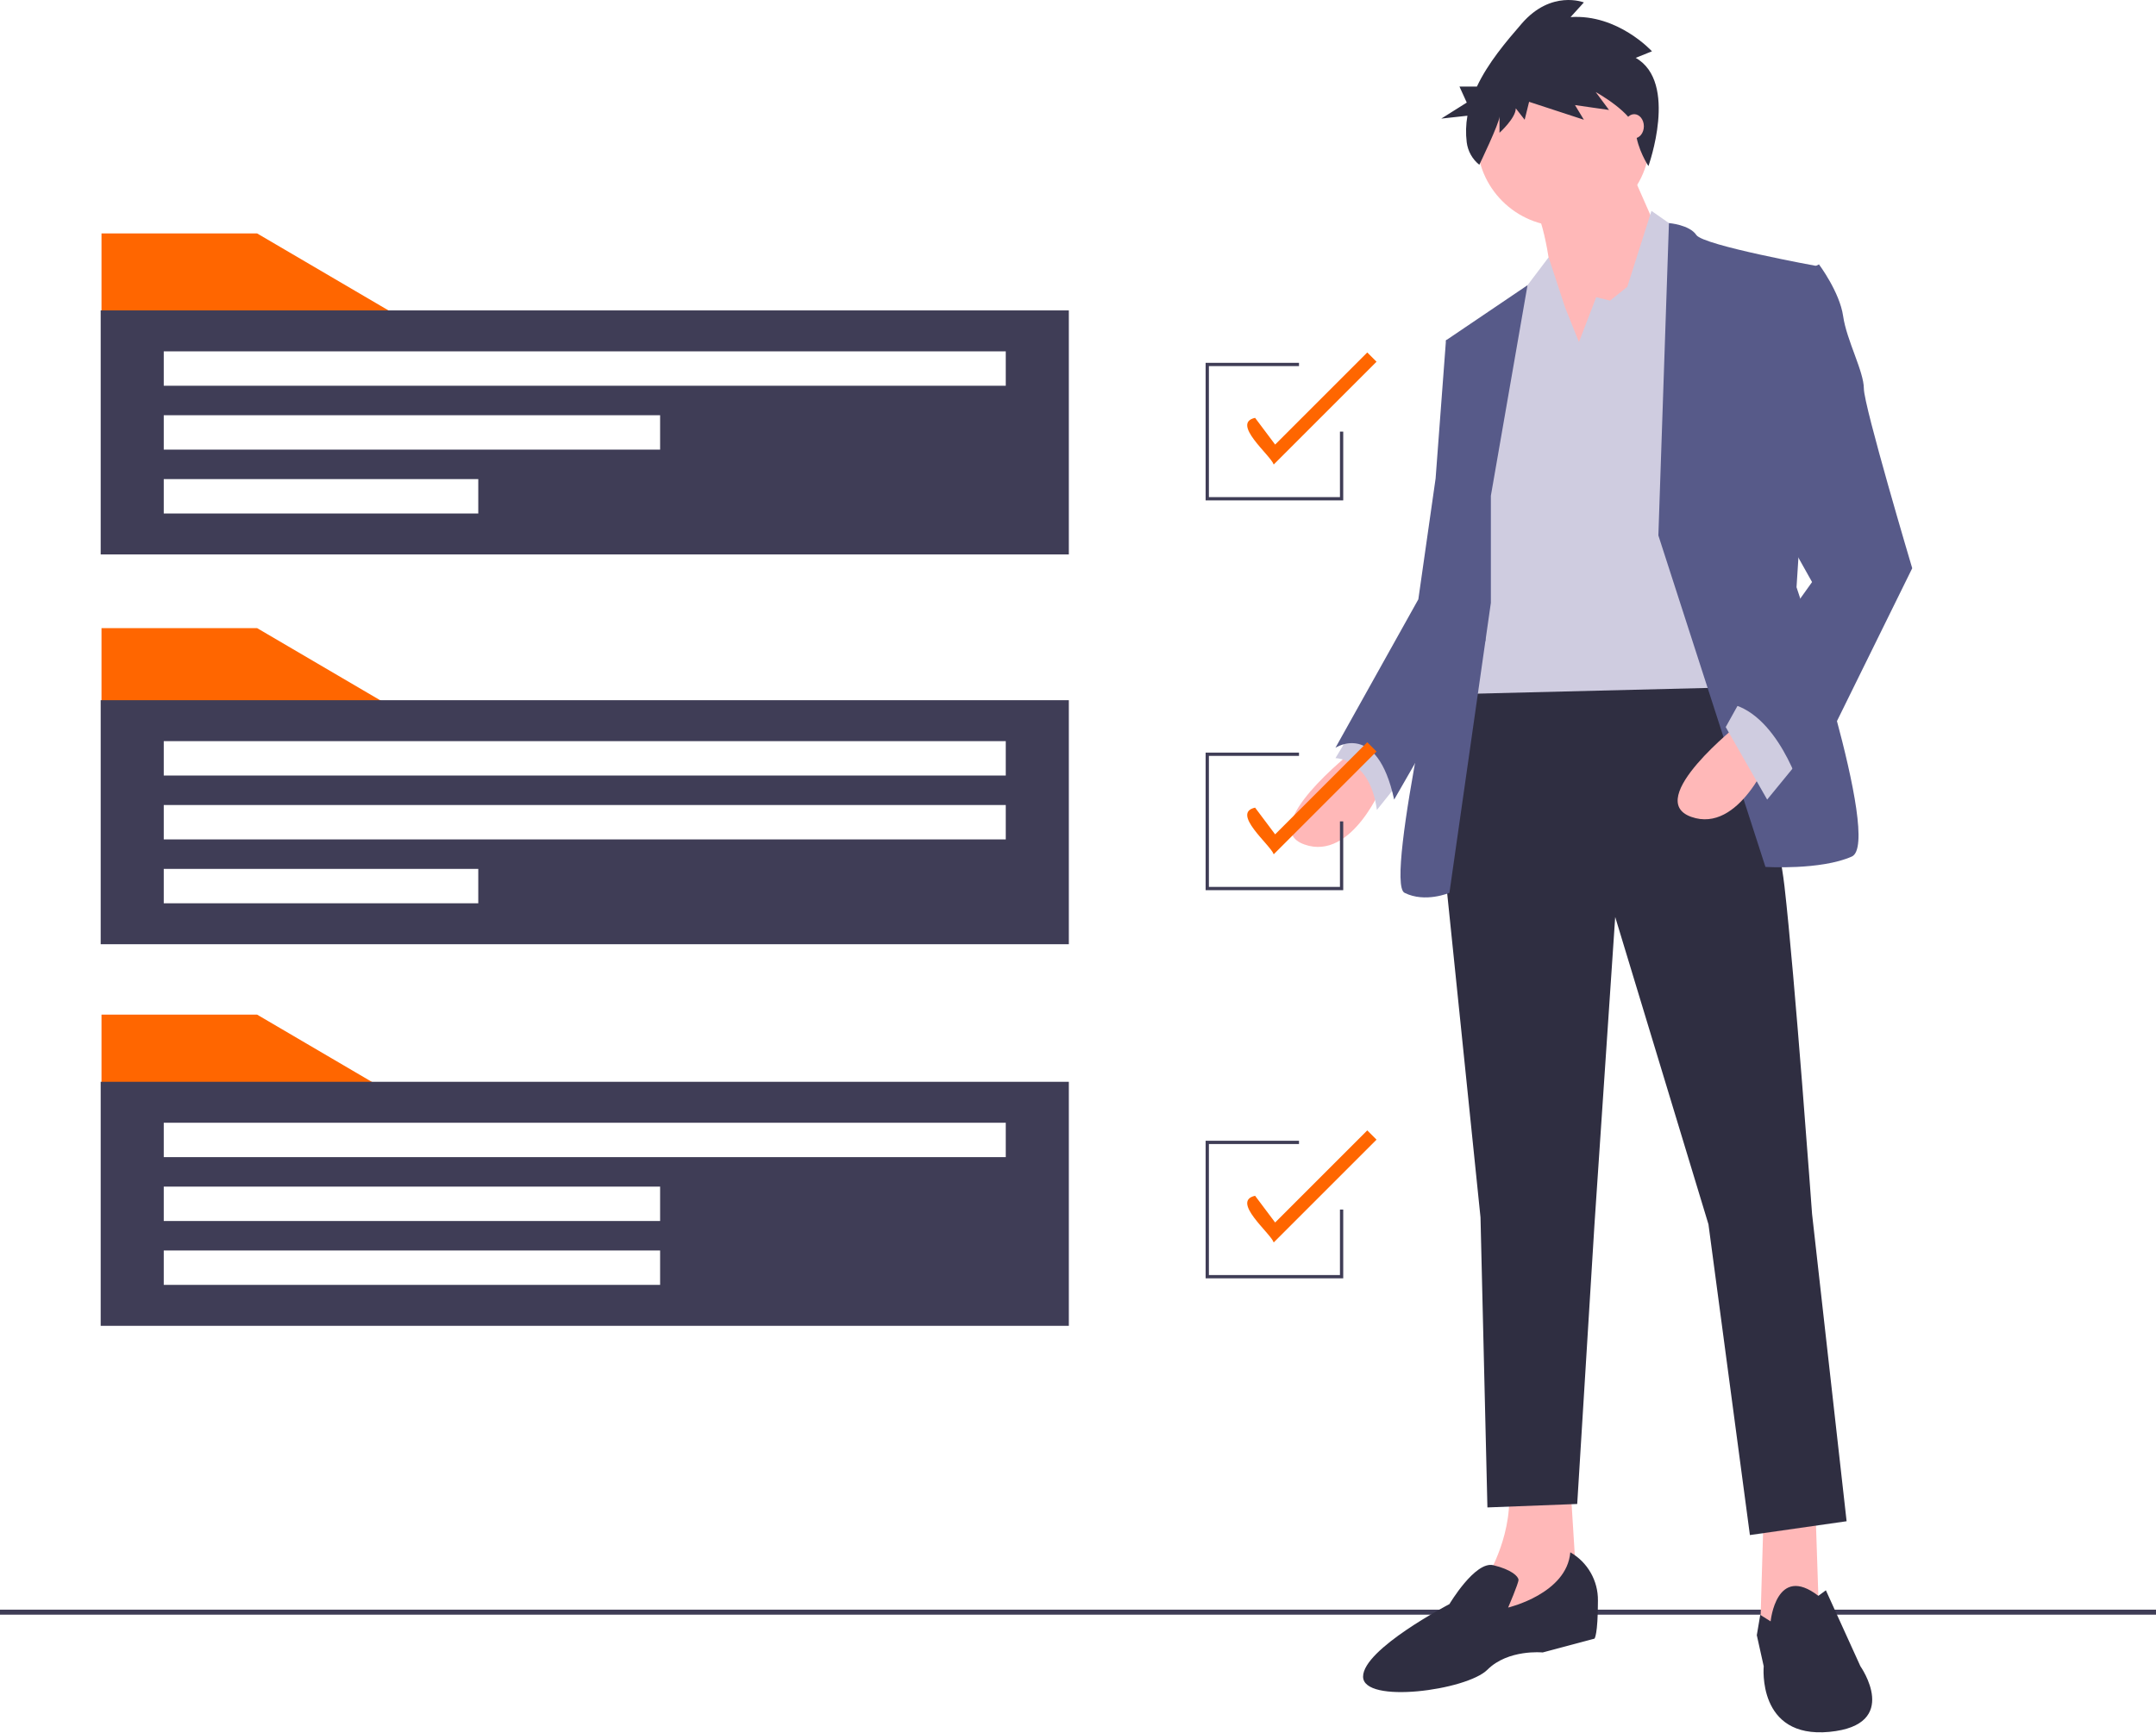
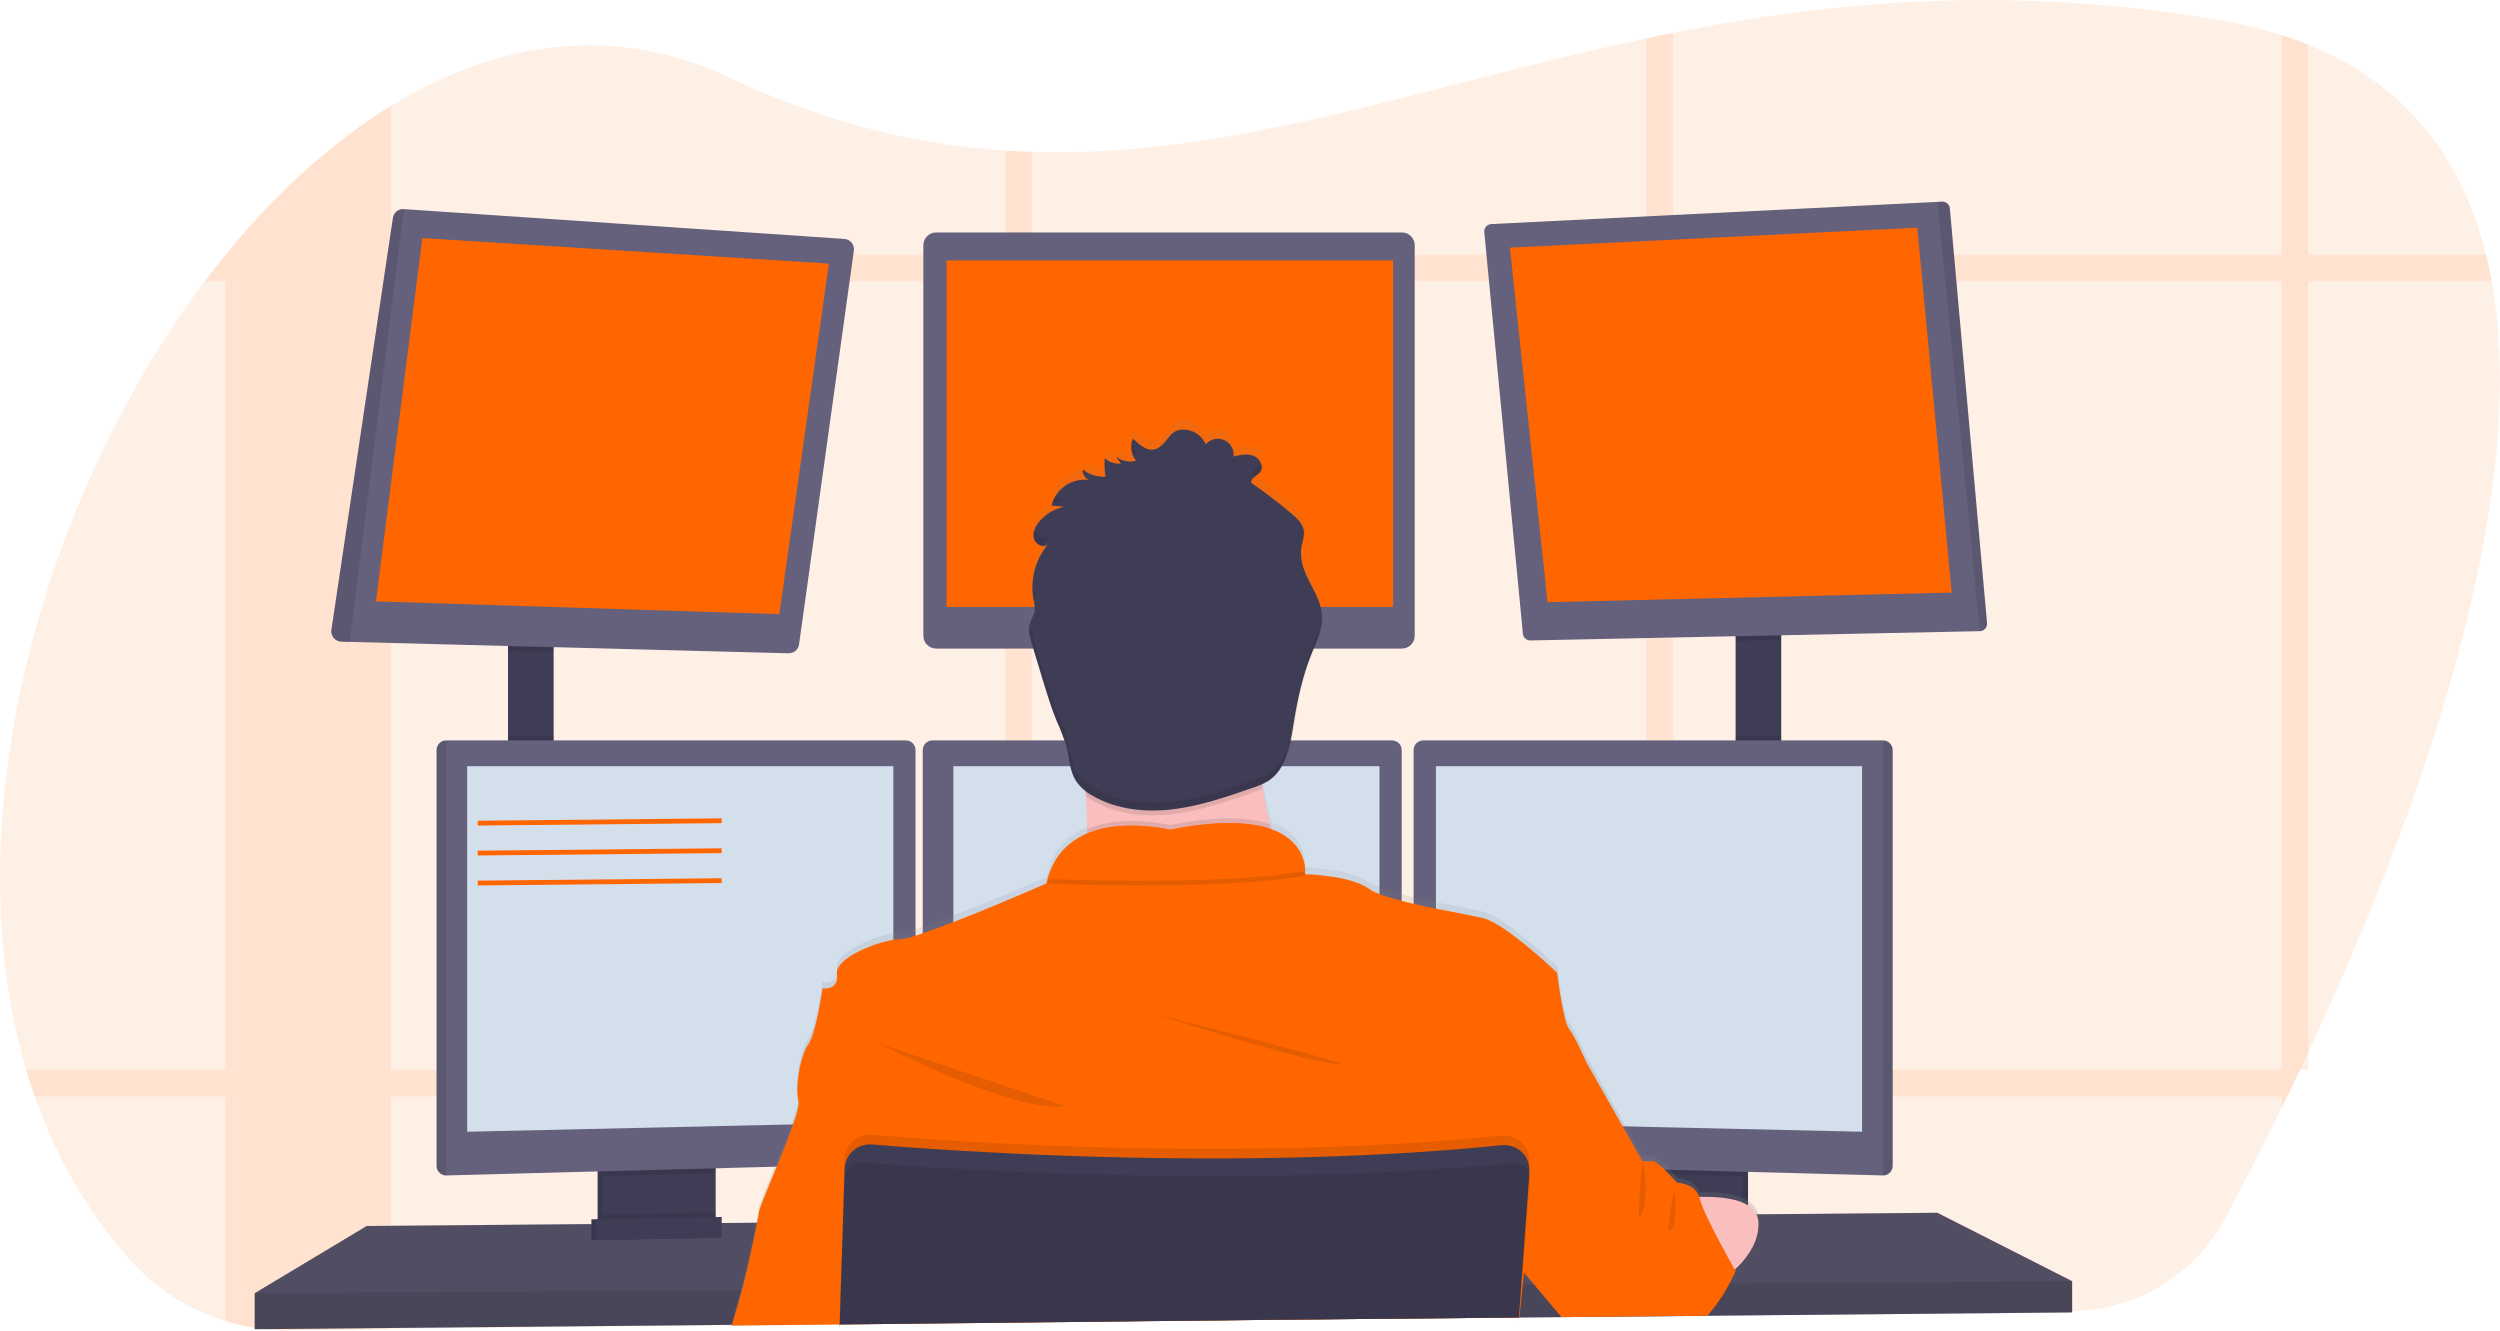
- <svg xmlns="http://www.w3.org/2000/svg" id="b3347a10-18dd-4c71-91c3-38a98340ba03" data-name="Layer 1" width="963.51" height="774.364" viewBox="0 0 963.51 774.364">
-   <rect y="719.526" width="963.51" height="2.241" fill="#3f3d56" />
-   <path d="M722.77,398.628s-43.217,33.956-21.609,41.674,35.5-27.783,35.5-27.783Z" transform="translate(-118.2452 -62.8178)" fill="#ffb8b8" />
-   <path d="M724.313,386.28l-9.261,15.435s15.435,0,18.522,23.152l12.348-15.435Z" transform="translate(-118.2452 -62.8178)" fill="#cfcce0" />
-   <polygon points="811.35 675.375 812.894 721.679 794.372 732.483 786.655 727.853 788.198 675.375 811.35 675.375" fill="#ffb8b8" />
-   <path d="M820.009,725.845l3.087,49.391-43.217,18.522,3.087-26.239s12.348-20.065,9.261-41.674Z" transform="translate(-118.2452 -62.8178)" fill="#ffb8b8" />
-   <path d="M886.378,353.868s24.696,64.826,29.326,104.956,12.348,146.63,12.348,146.63L943.487,742.823l-43.217,6.174L881.748,610.084,840.074,472.715l-9.261,137.369-7.717,125.021-40.13,1.543-3.087-129.652L762.9,441.846l9.261-78.717Z" transform="translate(-118.2452 -62.8178)" fill="#2f2e41" />
-   <path d="M909.53,787.584s2.532-25.923,21.331-11.418l3.365-2.473,15.435,33.956s18.522,26.239-13.891,29.326-29.326-29.326-29.326-29.326l-3.087-13.891,1.543-9.097Z" transform="translate(-118.2452 -62.8178)" fill="#2f2e41" />
-   <path d="M820.009,756.714a24.521,24.521,0,0,1,12.348,21.609c0,15.435-1.543,16.978-1.543,16.978L807.661,801.475s-15.435-1.543-24.696,7.717-55.565,15.435-55.565,3.087,38.587-32.413,38.587-32.413,11.459-19.352,19.621-17.393,11.249,5.046,11.249,6.589-4.63,12.348-4.63,12.348S818.465,775.236,820.009,756.714Z" transform="translate(-118.2452 -62.8178)" fill="#2f2e41" />
-   <circle cx="698.677" cy="62.616" r="38.587" fill="#ffb8b8" />
-   <path d="M845.476,135.466l16.978,38.587-46.304,66.369s-3.087-72.543-12.348-84.891S845.476,135.466,845.476,135.466Z" transform="translate(-118.2452 -62.8178)" fill="#ffb8b8" />
-   <polygon points="705.622 152.909 713.34 132.844 719.513 134.387 727.231 128.213 738.035 94.257 753.47 105.061 773.535 307.256 648.514 310.343 665.492 169.887 680.927 129.757 692.068 115.028 699.448 137.474 705.622 152.909" fill="#cfcce0" />
-   <path d="M859.367,302.161l4.723-139.62s9.168.707,12.255,5.337,54.022,13.891,54.022,13.891l-9.261,143.543s38.587,114.217,24.696,120.391-38.587,4.63-38.587,4.63Z" transform="translate(-118.2452 -62.8178)" fill="#575a89" />
-   <path d="M784.509,284.411l16.374-94.098-36.439,24.642,9.261,67.913-7.717,46.304S736.661,457.28,745.922,461.911s20.065,0,20.065,0l18.522-129.652Z" transform="translate(-118.2452 -62.8178)" fill="#575a89" />
-   <path d="M775.248,211.868l-10.804,3.087-4.63,61.739-7.717,54.022L715.053,397.085s18.522-12.348,26.239,23.152l40.796-71.026Z" transform="translate(-118.2452 -62.8178)" fill="#575a89" />
-   <path d="M895.639,386.28s-43.217,33.956-21.609,41.674,35.5-27.783,35.5-27.783Z" transform="translate(-118.2452 -62.8178)" fill="#ffb8b8" />
-   <polygon points="803.633 340.441 789.742 357.419 771.22 325.006 778.937 311.115 803.633 340.441" fill="#cfcce0" />
-   <path d="M918.791,187.172l12.348-6.174s9.261,12.348,10.804,23.152,9.261,24.696,9.261,32.413,21.609,80.261,21.609,80.261L923.422,417.15s-10.804-37.043-33.956-40.13L928.052,322.998,906.443,284.411Z" transform="translate(-118.2452 -62.8178)" fill="#575a89" />
-   <path d="M849.225,88.668l7.276-2.913S841.287,69.005,820.119,70.462l5.954-6.554s-14.553-5.826-27.783,9.467c-6.955,8.039-15.001,17.489-20.018,28.135h-7.793l3.252,7.161L762.349,115.832l11.684-1.286a40.018,40.018,0,0,0-.317,11.878,15.369,15.369,0,0,0,5.628,10.054h0s9.024-18.679,9.024-21.592v7.283s7.276-6.554,7.276-10.924l3.969,5.098,1.984-8.011,24.475,8.011-3.969-6.554,15.214,2.185-5.954-8.011s17.199,9.467,17.86,17.478c.661,8.011,5.696,15.602,5.696,15.602S868.408,99.592,849.225,88.668Z" transform="translate(-118.2452 -62.8178)" fill="#2f2e41" />
-   <ellipse cx="730.318" cy="56.442" rx="4.322" ry="5.402" fill="#ffb8b8" />
-   <polygon points="178.601 318.118 45.361 318.118 45.361 280.782 114.91 280.782 178.601 318.118" fill="#ff6600" />
-   <path d="M163.24,375.811V484.893H595.905V375.811ZM331.987,466.591H191.426V451.217H331.987ZM567.72,438.039h-376.294V422.665h376.294Zm0-28.551h-376.294V394.114h376.294Z" transform="translate(-118.2452 -62.8178)" fill="#3f3d56" />
-   <polygon points="178.601 141.685 45.361 141.685 45.361 104.348 114.91 104.348 178.601 141.685" fill="#ff6600" />
-   <path d="M163.24,201.574V310.655H595.905V201.574ZM331.987,292.353H191.426V276.979H331.987Zm81.262-28.551H191.426V248.428H413.249Zm154.471-28.551h-376.294V219.876h376.294Z" transform="translate(-118.2452 -62.8178)" fill="#3f3d56" />
-   <polygon points="178.601 490.891 45.361 490.891 45.361 453.555 114.91 453.555 178.601 490.891" fill="#ff6600" />
-   <path d="M163.24,546.388V655.47H595.905V546.388Zm250.009,90.779H191.426V621.793H413.249Zm0-28.551H191.426V593.242H413.249Zm154.471-28.551h-376.294V564.69h376.294Z" transform="translate(-118.2452 -62.8178)" fill="#3f3d56" />
-   <polygon points="600.285 223.679 538.789 223.679 538.789 162.183 580.519 162.183 580.519 163.647 540.254 163.647 540.254 222.215 598.821 222.215 598.821 192.931 600.285 192.931 600.285 223.679" fill="#3f3d56" />
-   <path d="M687.466,270.456c-1.421-4.196-19.242-18.46-8.322-20.857l8.955,11.941,41.172-41.171,4.141,4.141Z" transform="translate(-118.2452 -62.8178)" fill="#ff6600" />
-   <polygon points="600.285 397.916 538.789 397.916 538.789 336.42 580.519 336.42 580.519 337.885 540.254 337.885 540.254 396.452 598.821 396.452 598.821 367.168 600.285 367.168 600.285 397.916" fill="#3f3d56" />
-   <path d="M687.466,444.694c-1.421-4.196-19.242-18.46-8.322-20.857l8.955,11.941,41.172-41.171,4.141,4.141Z" transform="translate(-118.2452 -62.8178)" fill="#ff6600" />
-   <polygon points="600.285 571.421 538.789 571.421 538.789 509.926 580.519 509.926 580.519 511.39 540.254 511.39 540.254 569.957 598.821 569.957 598.821 540.673 600.285 540.673 600.285 571.421" fill="#3f3d56" />
-   <path d="M687.466,618.199c-1.421-4.196-19.242-18.46-8.322-20.857l8.955,11.941,41.172-41.171,4.141,4.141Z" transform="translate(-118.2452 -62.8178)" fill="#ff6600" />
+ <svg xmlns="http://www.w3.org/2000/svg" id="59725d3d-bdd8-4af0-9b66-49b8d09410bc" data-name="Layer 1" width="1041.32" height="554.17" viewBox="0 0 1041.32 554.17">
+   <defs>
+     <linearGradient id="dff037aa-d578-4bab-81e7-399360663117" x1="597.75" y1="725.44" x2="597.75" y2="347.69" gradientUnits="userSpaceOnUse">
+       <stop offset="0" stop-color="gray" stop-opacity="0.25" />
+       <stop offset="0.54" stop-color="gray" stop-opacity="0.12" />
+       <stop offset="1" stop-color="gray" stop-opacity="0.1" />
+     </linearGradient>
+   </defs>
+   <path d="M1040.82,611.12q-1.74,3.75-3.47,7.4-2.7,5.67-5.33,11.12c-.78,1.61-1.56,3.19-2.32,4.77-8.6,17.57-16.63,33.11-23.45,45.89A73.21,73.21,0,0,1,942.44,719l-151.65,1.65h-1.6l-13,.14-11.12.12-34.1.37-1.38,0-17.36.19h-.53l-107,1.16-95.51,1-11.11.12-69,.75H429l-44.75.48h-.48l-141.5,1.53-42.33.46a88.07,88.07,0,0,1-26.67-3.82,86.39,86.39,0,0,1-39.09-24.75C116,678.37,102.75,655,93.85,629.64q-1.93-5.49-3.6-11.12C59.44,514.37,97,380,164.6,290.08q4.25-5.64,8.64-11l.07-.08c20.79-25.52,44.1-46.84,68.93-62,44-26.91,92.75-34.49,140.7-11.9,40.57,19.12,78.45,28.11,115.17,30.55,3.71.24,7.42.42,11.11.53,84.23,2.65,163.17-27.7,255.87-47.29,3.69-.78,7.39-1.55,11.12-2.28,66.13-13.16,139.49-20.1,226.73-5.51a189.09,189.09,0,0,1,26.76,6.4q5.77,1.86,11.12,4c41.64,16.94,64.35,48.24,74,87.46q1.37,5.46,2.37,11.11C1134.3,384.41,1084.19,518.23,1040.82,611.12Z" transform="translate(-79.34 -172.91)" fill="#ff6600" opacity="0.1" />
+   <g opacity="0.1">
+     <path d="M242.24,217V726.62l-42.33.46a88.07,88.07,0,0,1-26.67-3.82V279h.07C194.1,253.45,217.41,232.13,242.24,217Z" transform="translate(-79.34 -172.91)" fill="#ff6600" />
+     <path d="M1117.24,290.08H164.6q4.25-5.64,8.64-11V279h941.63Q1116.24,284.43,1117.24,290.08Z" transform="translate(-79.34 -172.91)" fill="#ff6600" />
+     <path d="M1040.82,191.51v427h-3.47q-2.7,5.67-5.33,11.12c-.78,1.61-1.56,3.19-2.32,4.77V187.47Q1035.47,189.33,1040.82,191.51Z" transform="translate(-79.34 -172.91)" fill="#ff6600" />
+     <path d="M776.21,186.58V720.83l-11.12.12V188.86C768.78,188.08,772.48,187.31,776.21,186.58Z" transform="translate(-79.34 -172.91)" fill="#ff6600" />
+     <path d="M509.22,236.15V723.73l-11.11.12V235.62C501.82,235.86,505.53,236,509.22,236.15Z" transform="translate(-79.34 -172.91)" fill="#ff6600" />
+     <path d="M1037.35,618.52q-2.7,5.67-5.33,11.12H93.85q-1.93-5.49-3.6-11.12Z" transform="translate(-79.34 -172.91)" fill="#ff6600" />
+   </g>
+   <rect x="211.6" y="265.83" width="19" height="57.66" fill="#3f3d56" />
+   <rect x="722.93" y="262.83" width="19" height="61" fill="#3f3d56" />
+   <polygon points="863.1 533.65 863.1 546.65 711.18 548.05 709.56 548.08 651.82 548.61 650.44 548.63 632.89 548.78 632.37 548.78 525.39 549.77 349.78 551.4 349.63 551.4 304.98 551.82 304.5 551.83 106.1 553.65 106.1 538.65 152.75 510.65 246.35 509.87 248.35 509.86 249.01 509.85 251.01 509.82 295.95 509.45 297.96 509.44 298.6 509.43 300.6 509.42 315.01 509.3 315.39 509.29 350.94 508.99 351.23 508.99 628.63 506.65 635.42 506.6 636.1 506.6 641.28 506.55 678.93 506.24 680.93 506.21 682.78 506.19 683.74 506.19 695.45 506.1 697.77 506.07 700.88 506.05 710.63 505.96 726.1 505.83 728.1 505.81 731.58 505.79 732.23 505.79 806.94 505.15 863.1 533.65" fill="#65617d" />
+   <polygon points="863.1 533.65 863.1 546.65 711.18 548.05 709.56 548.08 651.82 548.61 650.44 548.63 632.89 548.78 632.37 548.78 525.39 549.77 349.78 551.4 349.63 551.4 304.98 551.82 304.5 551.83 106.1 553.65 106.1 538.65 152.75 510.65 246.35 509.87 248.35 509.86 249.01 509.85 251.01 509.82 295.95 509.45 297.96 509.44 298.6 509.43 300.6 509.42 315.01 509.3 315.39 509.29 350.94 508.99 351.23 508.99 628.63 506.65 635.42 506.6 636.1 506.6 641.28 506.55 678.93 506.24 680.93 506.21 682.78 506.19 683.74 506.19 695.45 506.1 697.77 506.07 700.88 506.05 710.63 505.96 726.1 505.83 728.1 505.81 731.58 505.79 732.23 505.79 806.94 505.15 863.1 533.65" opacity="0.2" />
+   <path d="M375.44,656.57v24.49a6.13,6.13,0,0,1-3.5,5.54,6,6,0,0,1-2.5.6l-34.9.74a6,6,0,0,1-2.7-.57,6.12,6.12,0,0,1-3.57-5.57V656.57Z" transform="translate(-79.34 -172.91)" fill="#3f3d56" />
+   <path d="M375.44,656.57v24.49a6.13,6.13,0,0,1-3.5,5.54,6,6,0,0,1-2.5.6l-34.9.74a6,6,0,0,1-2.7-.57,6.12,6.12,0,0,1-3.57-5.57V656.57Z" transform="translate(-79.34 -172.91)" opacity="0.1" />
+   <path d="M377.44,656.57v24.49a6.13,6.13,0,0,1-3.5,5.54,6,6,0,0,1-2.5.6l-34.9.74a6,6,0,0,1-2.7-.57,6.12,6.12,0,0,1-3.57-5.57V656.57Z" transform="translate(-79.34 -172.91)" fill="#3f3d56" />
+   <rect x="680.93" y="483.66" width="47.17" height="31.5" fill="#3f3d56" />
+   <rect x="680.93" y="483.66" width="47.17" height="31.5" opacity="0.1" />
+   <rect x="678.93" y="483.66" width="47.17" height="31.5" fill="#3f3d56" />
+   <polygon points="230.6 265.82 230.6 271.55 211.6 271.06 211.6 265.82 230.6 265.82" opacity="0.1" />
+   <path d="M435,277.31l-22.83,164a4.3,4.3,0,0,1-4.37,3.71L225,440.28l-3.47-.09a4.3,4.3,0,0,1-4.16-4.87L243,263.64a4.3,4.3,0,0,1,4.54-3.63L431,272.43A4.29,4.29,0,0,1,435,277.31Z" transform="translate(-79.34 -172.91)" fill="#65617d" />
+   <polygon points="175.93 99.16 156.6 250.49 324.6 255.82 345.26 109.82 175.93 99.16" fill="#ff6600" />
+   <rect x="384.6" y="96.82" width="204.67" height="173.33" rx="5.33" ry="5.33" fill="#65617d" />
+   <rect x="394.26" y="108.49" width="186" height="144.33" fill="#ff6600" />
+   <polygon points="741.93 262.82 741.93 266.61 722.93 267 722.93 262.82 741.93 262.82" opacity="0.1" />
+   <path d="M907,432.53a3.08,3.08,0,0,1-3,3.28L716.8,439.68a3.08,3.08,0,0,1-3.13-2.79L697.58,269.61a3.08,3.08,0,0,1,2.92-3.37L886.28,257l2-.1a3.07,3.07,0,0,1,3.22,2.8Z" transform="translate(-79.34 -172.91)" fill="#65617d" />
+   <polygon points="628.93 103.16 798.6 94.82 812.93 246.82 644.6 250.82 628.93 103.16" fill="#ff6600" />
+   <path d="M907,432.53a3.08,3.08,0,0,1-3,3.28L886.28,257l2-.1a3.07,3.07,0,0,1,3.22,2.8Z" transform="translate(-79.34 -172.91)" opacity="0.1" />
+   <path d="M247.57,260,225,440.28l-3.47-.09a4.3,4.3,0,0,1-4.16-4.87L243,263.64A4.3,4.3,0,0,1,247.57,260Z" transform="translate(-79.34 -172.91)" opacity="0.1" />
+   <rect x="211.6" y="306.41" width="19" height="17.08" opacity="0.1" />
+   <polygon points="298.1 483.65 298.1 488.62 250.93 489.88 250.93 483.65 298.1 483.65" opacity="0.1" />
+   <path d="M460.69,485.27v168.2a4,4,0,0,1-3.85,3.95l-191.65,5.1h-.05a4,4,0,0,1-3.95-3.95V485.27a4,4,0,0,1,3.95-3.95h191.6A4,4,0,0,1,460.69,485.27Z" transform="translate(-79.34 -172.91)" fill="#65617d" />
+   <path d="M265.19,481.32v181.2h-.05a4,4,0,0,1-3.95-3.95V485.27a4,4,0,0,1,3.95-3.95Z" transform="translate(-79.34 -172.91)" opacity="0.1" />
+   <polygon points="194.6 319.15 372.1 319.15 372.1 467.4 194.6 471.4 194.6 319.15" fill="#d4dfec" />
+   <rect x="722.93" y="306.41" width="19" height="17.42" opacity="0.1" />
+   <polygon points="726.1 483.65 726.1 490.06 678.93 488.8 678.93 483.65 726.1 483.65" opacity="0.1" />
+   <path d="M867.69,485.27v173.3a4,4,0,0,1-4,3.95h0L672,657.42a4,4,0,0,1-3.85-3.95V485.27a4,4,0,0,1,3.95-3.95h191.6A4,4,0,0,1,867.69,485.27Z" transform="translate(-79.34 -172.91)" fill="#65617d" />
+   <path d="M867.69,485.27v173.3a4,4,0,0,1-4,3.95h0V481.32h0A4,4,0,0,1,867.69,485.27Z" transform="translate(-79.34 -172.91)" opacity="0.1" />
+   <polygon points="775.6 319.15 598.1 319.15 598.1 467.4 775.6 471.4 775.6 319.15" fill="#d4dfec" />
+   <path d="M663.19,485.27v168.2a4,4,0,0,1-3.85,3.95l-191.65,5.1h0a4,4,0,0,1-4-3.95V485.27a4,4,0,0,1,3.95-3.95h191.6A4,4,0,0,1,663.19,485.27Z" transform="translate(-79.34 -172.91)" fill="#65617d" />
+   <polygon points="397.1 319.15 574.6 319.15 574.6 467.4 397.1 471.4 397.1 319.15" fill="#d4dfec" />
+   <polygon points="863.1 533.65 863.1 546.65 711.18 548.05 709.56 548.08 651.82 548.61 650.44 548.63 632.89 548.78 632.37 548.78 525.39 549.77 349.78 551.4 349.63 551.4 304.98 551.82 304.5 551.83 106.1 553.65 106.1 538.65 308.61 537.32 309.09 537.32 350.08 537.04 350.27 537.04 633.35 535.17 633.64 535.17 633.81 535.16 634.28 535.16 639.07 535.13 640.53 535.13 715.02 534.63 719.42 534.61 720.4 534.6 863.1 533.65" opacity="0.1" />
+   <circle cx="487.26" cy="272.16" r="51.33" fill="#fbbebe" />
+   <path d="M383.74,725.09c0-.11.06-.23.1-.35,1-3.59,2.78-9.66,4.11-14.51.17-.6.33-1.19.48-1.75,1.47-5.47,4.33-18.28,5.92-26.27.56-2.81,1-5,1.09-6.1.2-1.69,3.21-8.92,6.62-17.23,2.39-5.84,5-12.22,6.91-17.6a61.38,61.38,0,0,0,2.93-9.85,5.1,5.1,0,0,0,0-2.13,14.69,14.69,0,0,1-.48-3.5v0c-.23-6.2,1.62-16,4.48-20.11,3.5-5,6-23.66,6-23.66s5.18.75,6-3.53a6.15,6.15,0,0,0,.1-1.4,7.41,7.41,0,0,0-.09-1.11c-.89-6.24,14.72-12.88,23.5-14.31a19.67,19.67,0,0,1,3-.28,27.24,27.24,0,0,0,6.25-1.44q1.4-.43,3-1c3.68-1.24,8.08-2.88,12.75-4.68,17.56-6.81,38.82-16,38.82-16,.15-.71.32-1.39.51-2.06a27.71,27.71,0,0,1,16.35-18.93h0c0-.66,0-1.33,0-2,0-3.45-.15-7-.3-10.54,0-.69-.06-1.38-.1-2.07,0-.2,0-.41,0-.61s0-.35,0-.52c0-.7-.07-1.4-.11-2.09l-.18-.14a16.41,16.41,0,0,1-3.9-4.2,15.27,15.27,0,0,1-1.42-3c-1.25-3.39-1.54-7.17-2.38-10.75l-.18-.74a84,84,0,0,0-4-10.58c-2.21-5.42-3.91-11-5.6-16.65q-1.54-5.13-3.11-10.28l-1.58-5.24c-.3-1-.6-2-.83-3v0a13.27,13.27,0,0,1-.26-1.4,0,0,0,0,1,0,0,10,10,0,0,1,.24-4.61,32.09,32.09,0,0,1,1.32-3,7.87,7.87,0,0,0,.5-1.38v0a3,3,0,0,0,.08-.32,5.65,5.65,0,0,0,.11-1.08,18.46,18.46,0,0,0-.52-3.89.07.07,0,0,1,0-.05,2.56,2.56,0,0,0-.05-.27,25.48,25.48,0,0,1-.36-3,28.45,28.45,0,0,1,3.47-15.57l.19-.36a25.22,25.22,0,0,1,1.84-2.78h0c.31-.42.63-.82,1-1.22-1.4,1.34-3.7.75-5-.69a3.61,3.61,0,0,1-.55-.75,3.81,3.81,0,0,1-.23-.45c-.05-.12-.09-.25-.13-.38-.7-2.45.52-5.06,2.12-7.05a18.49,18.49,0,0,1,5.74-4.7h0a3.84,3.84,0,0,1,.4-.21,17.12,17.12,0,0,1,2.64-1.06h0a15.06,15.06,0,0,1,1.63-.44l-3.71-.34-1.5-.14a14.49,14.49,0,0,1,13-10.91h1.08a11.73,11.73,0,0,1,1.57.13,4.44,4.44,0,0,1-2.65-4.33,14.41,14.41,0,0,0,9.19,3.06h.38a30,30,0,0,1-.34-3.27h0a0,0,0,0,1,0,0,0,0,0,0,1,0,0,33.19,33.19,0,0,1,0-4.46,8.44,8.44,0,0,0,6.78,2.26l-2.08-2.9a9.49,9.49,0,0,0,6.56,2.05l.48-.05a7,7,0,0,0,1.19-.23l.09,0c-.19-.24-.36-.49-.53-.75l-.06-.12a9.67,9.67,0,0,1-1-2.09,6.59,6.59,0,0,1-.24-.87h0a8.75,8.75,0,0,1,.45-5.45c3.23,2.7,6.77,6.39,11,3.6s4.37-7.91,11-7.39a10.2,10.2,0,0,1,8.41,6.12,6.75,6.75,0,0,1,7.67-1.75,6.85,6.85,0,0,1,3.88,6.89c2.75-.69,5.71-1.37,8.35-.33s4.34,4.41,2.84,6.66a1.43,1.43,0,0,1-.14.2c-1.23,1.59-3.95,2.46-3.66,4.46l.42.3,1.3.94a.05.05,0,0,1,0,0q7.65,5.52,14.9,11.6c2.48,2.08,5.12,4.58,5.29,7.83a8.64,8.64,0,0,1-.24,2.37h0c-.16.78-.38,1.56-.55,2.34a19.51,19.51,0,0,0-.34,6.05h0c.07.59.16,1.17.27,1.76,1.53,7.73,7.71,14.11,8.32,22l0,.56a17.78,17.78,0,0,1-.07,2.53c-.46,4.8-2.68,9.41-4.48,14-.11.28-.22.56-.32.84-3.47,9-5.47,18.59-7,28.16a100.26,100.26,0,0,1-2,10.09A26.73,26.73,0,0,1,611,492.07a16.22,16.22,0,0,1-3.36,3,18.67,18.67,0,0,1-2.65,1.41s0,0,0,.06c.11.61.2,1.22.31,1.83.06.32.11.64.17,1h0a.14.14,0,0,0,0,.06c.84,4.73,1.8,9.36,2.81,13.76l.51,2.19c12.6,4.55,14.09,13.87,14.18,17.44a9.64,9.64,0,0,1,0,1.43s19,.5,26.5,6a20.34,20.34,0,0,0,4.51,2.3,83,83,0,0,0,9.25,2.89c1.61.42,3.29.83,5,1.23,3,.69,6.18,1.36,9.25,2,8.19,1.65,15.9,3,19.81,4,9.33,2.36,30.67,22.82,30.67,22.82s2.5,20.64,5,23.65,7,13.59,7,13.59l16.54,29.41,7,12.37h4.5c.62,0,1.84.88,3.21,2.1,1.19,1.06,2.51,2.38,3.67,3.58l1.92,2.05,1.2,1.33s7.27.18,9.24,5.93c5.92-.17,13.19.22,18.28,2.5a14.14,14.14,0,0,1,2,1.08,8.68,8.68,0,0,1,4.13,5.66,8.34,8.34,0,0,1,.18,1.44c0,.57,0,1.14,0,1.7-.36,7.57-5.29,13.87-9.82,18.11l.32.57s-.15.36-.44,1c-.08.19-.18.4-.29.64h0c-.59,1.26-1.53,3.15-2.76,5.36a63.31,63.31,0,0,1-9.57,13.17l-.29.3-57.74.53-.17-.2L719.87,708l-5.57-6.64-.17-.21-.16,1.59-.54,5.3-1.3,12.81-.07.64,0,.17-.15,1.48.11-1.48h-.29l-107,1L429.11,724.6l0,.84h-.14l0-.84-44.75.48Z" transform="translate(-79.34 -172.91)" fill="url(#dff037aa-d578-4bab-81e7-399360663117)" />
+   <path d="M617.94,550.07s-99.5,12-90,0c3.44-4.34,4.39-17.2,4.2-31.85-.06-4.45-.22-9.06-.45-13.65-1.1-22-3.75-43.5-3.75-43.5s87-41,77-8.5c-4,13.13-2.69,31.57.35,48.88.89,5.05,1.92,10,3,14.7A344.67,344.67,0,0,0,617.94,550.07Z" transform="translate(-79.34 -172.91)" fill="#fbbebe" />
+   <path d="M617.94,550.07s-99.5,12-90,0c3.44-4.34,4.39-17.2,4.2-31.85,15.17-6.48,34.47-1.65,34.47-1.65,20.32-4.05,33.35-3.26,41.68-.42A344.67,344.67,0,0,0,617.94,550.07Z" transform="translate(-79.34 -172.91)" opacity="0.1" />
+   <path d="M429.08,725.44l0-.84,175.62-1.91,107-1H712l-.11,1.48.15-1.48h.19l0-.17,1.37-13.45.52-5.09.16-1.59.14-1.33,6.18-20.61,6.18-20.58,5.2-17.33,7.94-26.48s-4.5-10.5-7-13.5-5-23.5-5-23.5-21.34-20.33-30.67-22.67c-3.91-1-11.63-2.33-19.83-4-3.07-.62-6.22-1.28-9.25-2-1.71-.39-3.39-.8-5-1.21a87.91,87.91,0,0,1-9.25-2.86,20.7,20.7,0,0,1-4.5-2.29c-7.35-5.39-25.77-6-26.48-6h0a.42.42,0,0,1,0-.07v-.09a10.26,10.26,0,0,0,0-1.26c0-.4,0-.87-.09-1.4,0-.16,0-.33-.07-.5-.05-.36-.11-.74-.2-1.14a5,5,0,0,0-.12-.53,17.21,17.21,0,0,0-1.25-3.49c-.07-.16-.16-.33-.24-.49a18.25,18.25,0,0,0-1.7-2.63c-.13-.17-.27-.35-.42-.52a19.58,19.58,0,0,0-2.72-2.64c-.27-.21-.55-.43-.84-.63a4.67,4.67,0,0,0-.51-.36l-.89-.58-.83-.48c-.73-.4-1.5-.79-2.34-1.16-.26-.12-.54-.23-.82-.34s-.72-.28-1.09-.42l-.06,0L608,518c-.57-.19-1.15-.36-1.76-.53l-.93-.24-1-.23-1-.21c-1-.2-2.07-.38-3.19-.52l-1.14-.14-1.17-.12-1.21-.1-1.72-.1-2-.07a124.68,124.68,0,0,0-26.24,2.79,72.27,72.27,0,0,0-18.26-1.68l-.87,0-1,.06-.64,0-1.29.12c-.43,0-.87.09-1.3.15s-.88.11-1.31.18l-.66.11c-.65.11-1.31.23-2,.37q-.33.06-.66.15c-.87.19-1.74.42-2.6.68-.43.12-.86.26-1.29.41-.22.06-.43.14-.64.22l-.64.23-.63.25-.75.3c-.38.16-.75.33-1.12.51-.21.09-.42.19-.62.3s-.41.2-.6.31a27.75,27.75,0,0,0-6.21,4.38l-.51.49-.5.51c-.17.17-.33.35-.49.53a23.82,23.82,0,0,0-1.82,2.25c-.16.21-.31.42-.46.64a26.69,26.69,0,0,0-1.72,2.92c-.13.24-.25.49-.37.73a32.7,32.7,0,0,0-2,5.25q-.28,1-.51,2S494,550.24,476.44,557c-4.67,1.8-9.07,3.43-12.75,4.66-1.07.36-2.07.69-3,1a26.7,26.7,0,0,1-6.25,1.44,19.67,19.67,0,0,0-3,.28c-8.07,1.31-21.9,7-23.41,12.71a3.69,3.69,0,0,0-.1,1.4s0,.07,0,.11c1,7-6,6-6,6s-2.5,18.5-6,23.5c-2.53,3.6-4.26,11.63-4.48,17.69v0a19.61,19.61,0,0,0,.44,5.63c0,.05,0,.1,0,.14.4,1.34-.56,5-2.19,9.69-1.77,5.15-4.35,11.55-6.83,17.59-3.74,9.12-7.26,17.4-7.48,19.22-.09.81-.35,2.26-.71,4.13-1.46,7.62-4.7,22.13-6.3,28-1.19,4.38-2.92,10.38-4.11,14.5,0,.12-.07.24-.1.35L429,724.6l0,.84h.14Z" transform="translate(-79.34 -172.91)" fill="#ff6600" />
+   <path d="M445.44,607.57s57,29.5,77.5,26Z" transform="translate(-79.34 -172.91)" opacity="0.1" />
+   <path d="M561.44,595.57s55.5,18,74,20.5S561.44,595.57,561.44,595.57Z" transform="translate(-79.34 -172.91)" opacity="0.1" />
+   <path d="M623,537.65c-29,5.34-83.6,4.19-107.2,3.38,8.65-31,50.83-20.46,50.83-20.46C618.84,510.15,622.84,531.77,623,537.65Z" transform="translate(-79.34 -172.91)" opacity="0.1" />
+   <path d="M623,535.65c-29,5.34-83.6,4.19-107.2,3.38,8.65-31,50.83-20.46,50.83-20.46C618.84,508.15,622.84,529.77,623,535.65Z" transform="translate(-79.34 -172.91)" fill="#ff6600" />
+   <path d="M776.94,672.32s34.16-5.25,34.83,9.75-17.42,25.48-17.42,25.48Z" transform="translate(-79.34 -172.91)" fill="#fbbebe" />
+   <path d="M605.29,501.45a47,47,0,0,1-4.5,1.74c-10.78,3.72-21.65,7.47-33,8.83s-23.26.16-33.16-5.5a28.77,28.77,0,0,1-3-1.95c-1.1-22-3.75-43.5-3.75-43.5s87-41,77-8.5C600.9,465.7,602.25,484.14,605.29,501.45Z" transform="translate(-79.34 -172.91)" opacity="0.1" />
+   <path d="M552.52,364.84a9.47,9.47,0,0,1-8.32-1.75l2.08,2.89a8.47,8.47,0,0,1-6.78-2.25,34.08,34.08,0,0,0,.32,7.75,14.52,14.52,0,0,1-9.56-3,4.42,4.42,0,0,0,2.64,4.31,14.34,14.34,0,0,0-15.6,10.71l5.22.48a18.47,18.47,0,0,0-10.44,6.37c-1.6,2-2.82,4.56-2.12,7s4.08,4,5.92,2.26a27.94,27.94,0,0,0-6.1,22.79,14.47,14.47,0,0,1,.46,5.26c-.33,1.65-1.37,3.08-1.89,4.69-1,2.92-.05,6.09.84,9l4.69,15.42c1.7,5.57,3.39,11.15,5.61,16.54a82.08,82.08,0,0,1,4,10.51c1.26,4.84,1.31,10.14,4,14.37a19.93,19.93,0,0,0,7.18,6.33c9.89,5.66,21.84,6.86,33.16,5.5s22.18-5.11,32.95-8.83a31,31,0,0,0,6.84-3c7.45-4.88,9.11-14.86,10.5-23.65,1.55-9.8,3.62-19.58,7.29-28.8,2.18-5.49,5-11.06,4.52-16.94-.61-7.81-6.79-14.14-8.32-21.82a19,19,0,0,1,.07-7.77,17.66,17.66,0,0,0,.79-4.7c-.17-3.22-2.81-5.7-5.29-7.77Q609.11,380,600.52,374c-.29-2,2.43-2.86,3.66-4.44,1.74-2.23-.06-5.77-2.7-6.81s-5.6-.36-8.35.33a6.59,6.59,0,0,0-11.55-5.11,10.2,10.2,0,0,0-8.42-6.08c-6.63-.52-6.76,4.55-11,7.34s-7.74-.89-11-3.57A9.28,9.28,0,0,0,552.52,364.84Z" transform="translate(-79.34 -172.91)" fill="#3f3d56" />
+   <path d="M802.27,702.32s-.89,2.12-2.53,5.19a69,69,0,0,1-9,13.17l-.27.29-1.62,0-57.74.53-1.38,0-.17-.2-11.2-13.29L714.14,703l-.17-.21-.36-.42-.2-.24-.26-.31-8.21-9.74,3-12.5,5.11-21.06.13-.51,1-4,.71-3,2.38-9.78,8.16-33.65,14.5,7.5,15.29,27,8.21,14.5h4.5c.85,0,2.8,1.64,4.76,3.53.7.67,1.4,1.38,2,2,1.78,1.84,3.19,3.42,3.19,3.42s7.29.16,9.25,5.9a7,7,0,0,1,.25.85,40.3,40.3,0,0,0,2.53,6.56c1.29,2.81,2.91,6,4.55,9.19,3.05,5.85,6.15,11.42,7.29,13.44l.14.25Z" transform="translate(-79.34 -172.91)" fill="#ff6600" />
+   <path d="M716.37,657.17l-.1,1.43v.1l-.17,2.3-1.33,18.51-1.61,22.3-.46,6.28-1,13.44v.17l-107,1L429.11,724.6l0,.84h-.14l0-.84v-.28l.45-14.36.86-28.06.74-23.79.07-2.37a10.53,10.53,0,0,1,11.42-10.17c4.72.4,10.85.89,18.18,1.41l3,.22c42.33,2.94,120.56,6.74,199.5,2,1.66-.09,3.33-.19,5-.31,12.24-.77,24.47-1.76,36.58-3a10.53,10.53,0,0,1,11.6,11.23Z" transform="translate(-79.34 -172.91)" opacity="0.1" />
+   <path d="M429.08,725.44l0-.84,175.62-1.91,107-1H712v-.17l1-13.44.43-6,1.64-22.61,1.29-17.9,0-.44a10.62,10.62,0,0,0-.11-2.47.3.3,0,0,0,0-.1,10.39,10.39,0,0,0-2-4.64,10.54,10.54,0,0,0-9.42-4c-12.11,1.24-24.34,2.23-36.58,3-1.67.12-3.34.22-5,.31-78.94,4.69-157.17.89-199.5-2l-3-.22c-7.33-.52-13.46-1-18.18-1.41a10.54,10.54,0,0,0-11.24,8.53,11,11,0,0,0-.18,1.64l-.68,22.16L429.54,710l-.44,14.36v.28l0,.84Z" transform="translate(-79.34 -172.91)" fill="#3f3d56" />
+   <path d="M716.67,664.18l-1.23,15.33-1.83,22.85-.46,5.72-1,12.81-.06.64v.17h0l-.15,1.48.11-1.48h-.29l-107,1L429.11,724.6v-.28l.49-14.36,1-28.06.64-18.65A6.36,6.36,0,0,1,434.3,658a6.25,6.25,0,0,1,3.78-.9c2.1.17,4.68.37,7.69.59,4.89.36,10.92.78,17.94,1.22,13,.82,29.31,1.7,48,2.42,52,2,122.2,2.67,188.88-3.17,3-.26,6.1-.55,9.13-.84a6.26,6.26,0,0,1,3.48.66,5.16,5.16,0,0,1,.86.54,6.14,6.14,0,0,1,2,2.46,3.56,3.56,0,0,1,.25.61A6.28,6.28,0,0,1,716.67,664.18Z" transform="translate(-79.34 -172.91)" opacity="0.1" />
+   <path d="M377.44,677.87v3.19a6.13,6.13,0,0,1-3.5,5.54l-40.1.77a6.12,6.12,0,0,1-3.57-5.57v-3Z" transform="translate(-79.34 -172.91)" opacity="0.1" />
+   <polygon points="298.6 515.57 246.35 516.57 246.35 507.9 298.6 506.9 298.6 515.57" fill="#3f3d56" />
+   <polygon points="298.6 515.57 246.35 516.57 246.35 507.9 298.6 506.9 298.6 515.57" opacity="0.1" />
+   <polygon points="300.6 515.57 248.35 516.57 248.35 507.9 300.6 506.9 300.6 515.57" fill="#3f3d56" />
+   <g opacity="0.1">
+     <path d="M552.93,361.56a9.75,9.75,0,0,1-1.89-4.34,9.49,9.49,0,0,0,.42,4.6A9,9,0,0,0,552.93,361.56Z" transform="translate(-79.34 -172.91)" />
+     <path d="M540.23,368.2a35.12,35.12,0,0,1-.37-3.7c0,1.23,0,2.47,0,3.71Z" transform="translate(-79.34 -172.91)" />
+     <path d="M621.73,401.57a18.34,18.34,0,0,1,.36-2.65,18,18,0,0,0,.8-4.69,6.16,6.16,0,0,0-.16-1.06c-.17.92-.44,1.84-.64,2.75A19.14,19.14,0,0,0,621.73,401.57Z" transform="translate(-79.34 -172.91)" />
+     <path d="M600.93,370.67l1.09.79a19.71,19.71,0,0,0,2.57-2.22,3.67,3.67,0,0,0,.38-3.64,3,3,0,0,1-.38.64C603.36,367.82,600.64,368.69,600.93,370.67Z" transform="translate(-79.34 -172.91)" />
+     <path d="M518.76,380.29a12.32,12.32,0,0,0-.87,2.28,18.16,18.16,0,0,1,5-1.89Z" transform="translate(-79.34 -172.91)" />
+     <path d="M532.55,369.41a14.83,14.83,0,0,1-1.88-1.23,4.25,4.25,0,0,0,.09,1.18A11.86,11.86,0,0,1,532.55,369.41Z" transform="translate(-79.34 -172.91)" />
+     <path d="M630.32,428.33c-.41,4.85-2.67,9.52-4.5,14.12-3.67,9.22-5.74,19-7.29,28.81-1.39,8.79-3,18.77-10.5,23.64a30,30,0,0,1-6.83,3c-10.78,3.73-21.65,7.47-33,8.83s-23.26.17-33.16-5.49a20,20,0,0,1-7.18-6.33c-2.67-4.23-2.72-9.53-4-14.37a82.21,82.21,0,0,0-4-10.52c-2.21-5.38-3.91-11-5.6-16.53q-2.35-7.71-4.69-15.43a28.81,28.81,0,0,1-1.14-4.75c-.39,2.56.37,5.24,1.14,7.75q2.34,7.73,4.69,15.43c1.69,5.57,3.39,11.15,5.6,16.53a82.21,82.21,0,0,1,4,10.52c1.26,4.84,1.31,10.14,4,14.37a20,20,0,0,0,7.18,6.33c9.9,5.66,21.84,6.85,33.16,5.49s22.18-5.1,33-8.83a30,30,0,0,0,6.83-3c7.45-4.87,9.11-14.85,10.5-23.64,1.55-9.81,3.62-19.59,7.29-28.81,2.18-5.48,5-11.05,4.52-16.94C630.34,428.45,630.32,428.39,630.32,428.33Z" transform="translate(-79.34 -172.91)" />
+     <path d="M510.63,424.46s0-.07,0-.11a14,14,0,0,0-.46-5.25,26.59,26.59,0,0,1-.39-3.32,27.35,27.35,0,0,0,.39,6.32C510.33,422.88,510.51,423.67,510.63,424.46Z" transform="translate(-79.34 -172.91)" />
+     <path d="M513.68,400a27.74,27.74,0,0,1,2.61-3.67c-1.83,1.75-5.21.19-5.92-2.24a5.83,5.83,0,0,0,0,3A4.39,4.39,0,0,0,513.68,400Z" transform="translate(-79.34 -172.91)" />
+   </g>
+   <path d="M763.44,656.57s3.17,11.5,0,21.5S763.44,656.57,763.44,656.57Z" transform="translate(-79.34 -172.91)" opacity="0.1" />
+   <path d="M776.94,668.3s1.33,14.6-1.67,17.19S776.94,668.3,776.94,668.3Z" transform="translate(-79.34 -172.91)" opacity="0.1" />
+   <line x1="198.99" y1="342.86" x2="300.6" y2="341.86" fill="none" stroke="#ff6600" stroke-miterlimit="10" stroke-width="2" />
+   <line x1="198.99" y1="355.33" x2="300.6" y2="354.34" fill="none" stroke="#ff6600" stroke-miterlimit="10" stroke-width="2" />
+   <line x1="198.99" y1="367.81" x2="300.6" y2="366.81" fill="none" stroke="#ff6600" stroke-miterlimit="10" stroke-width="2" />
</svg>
